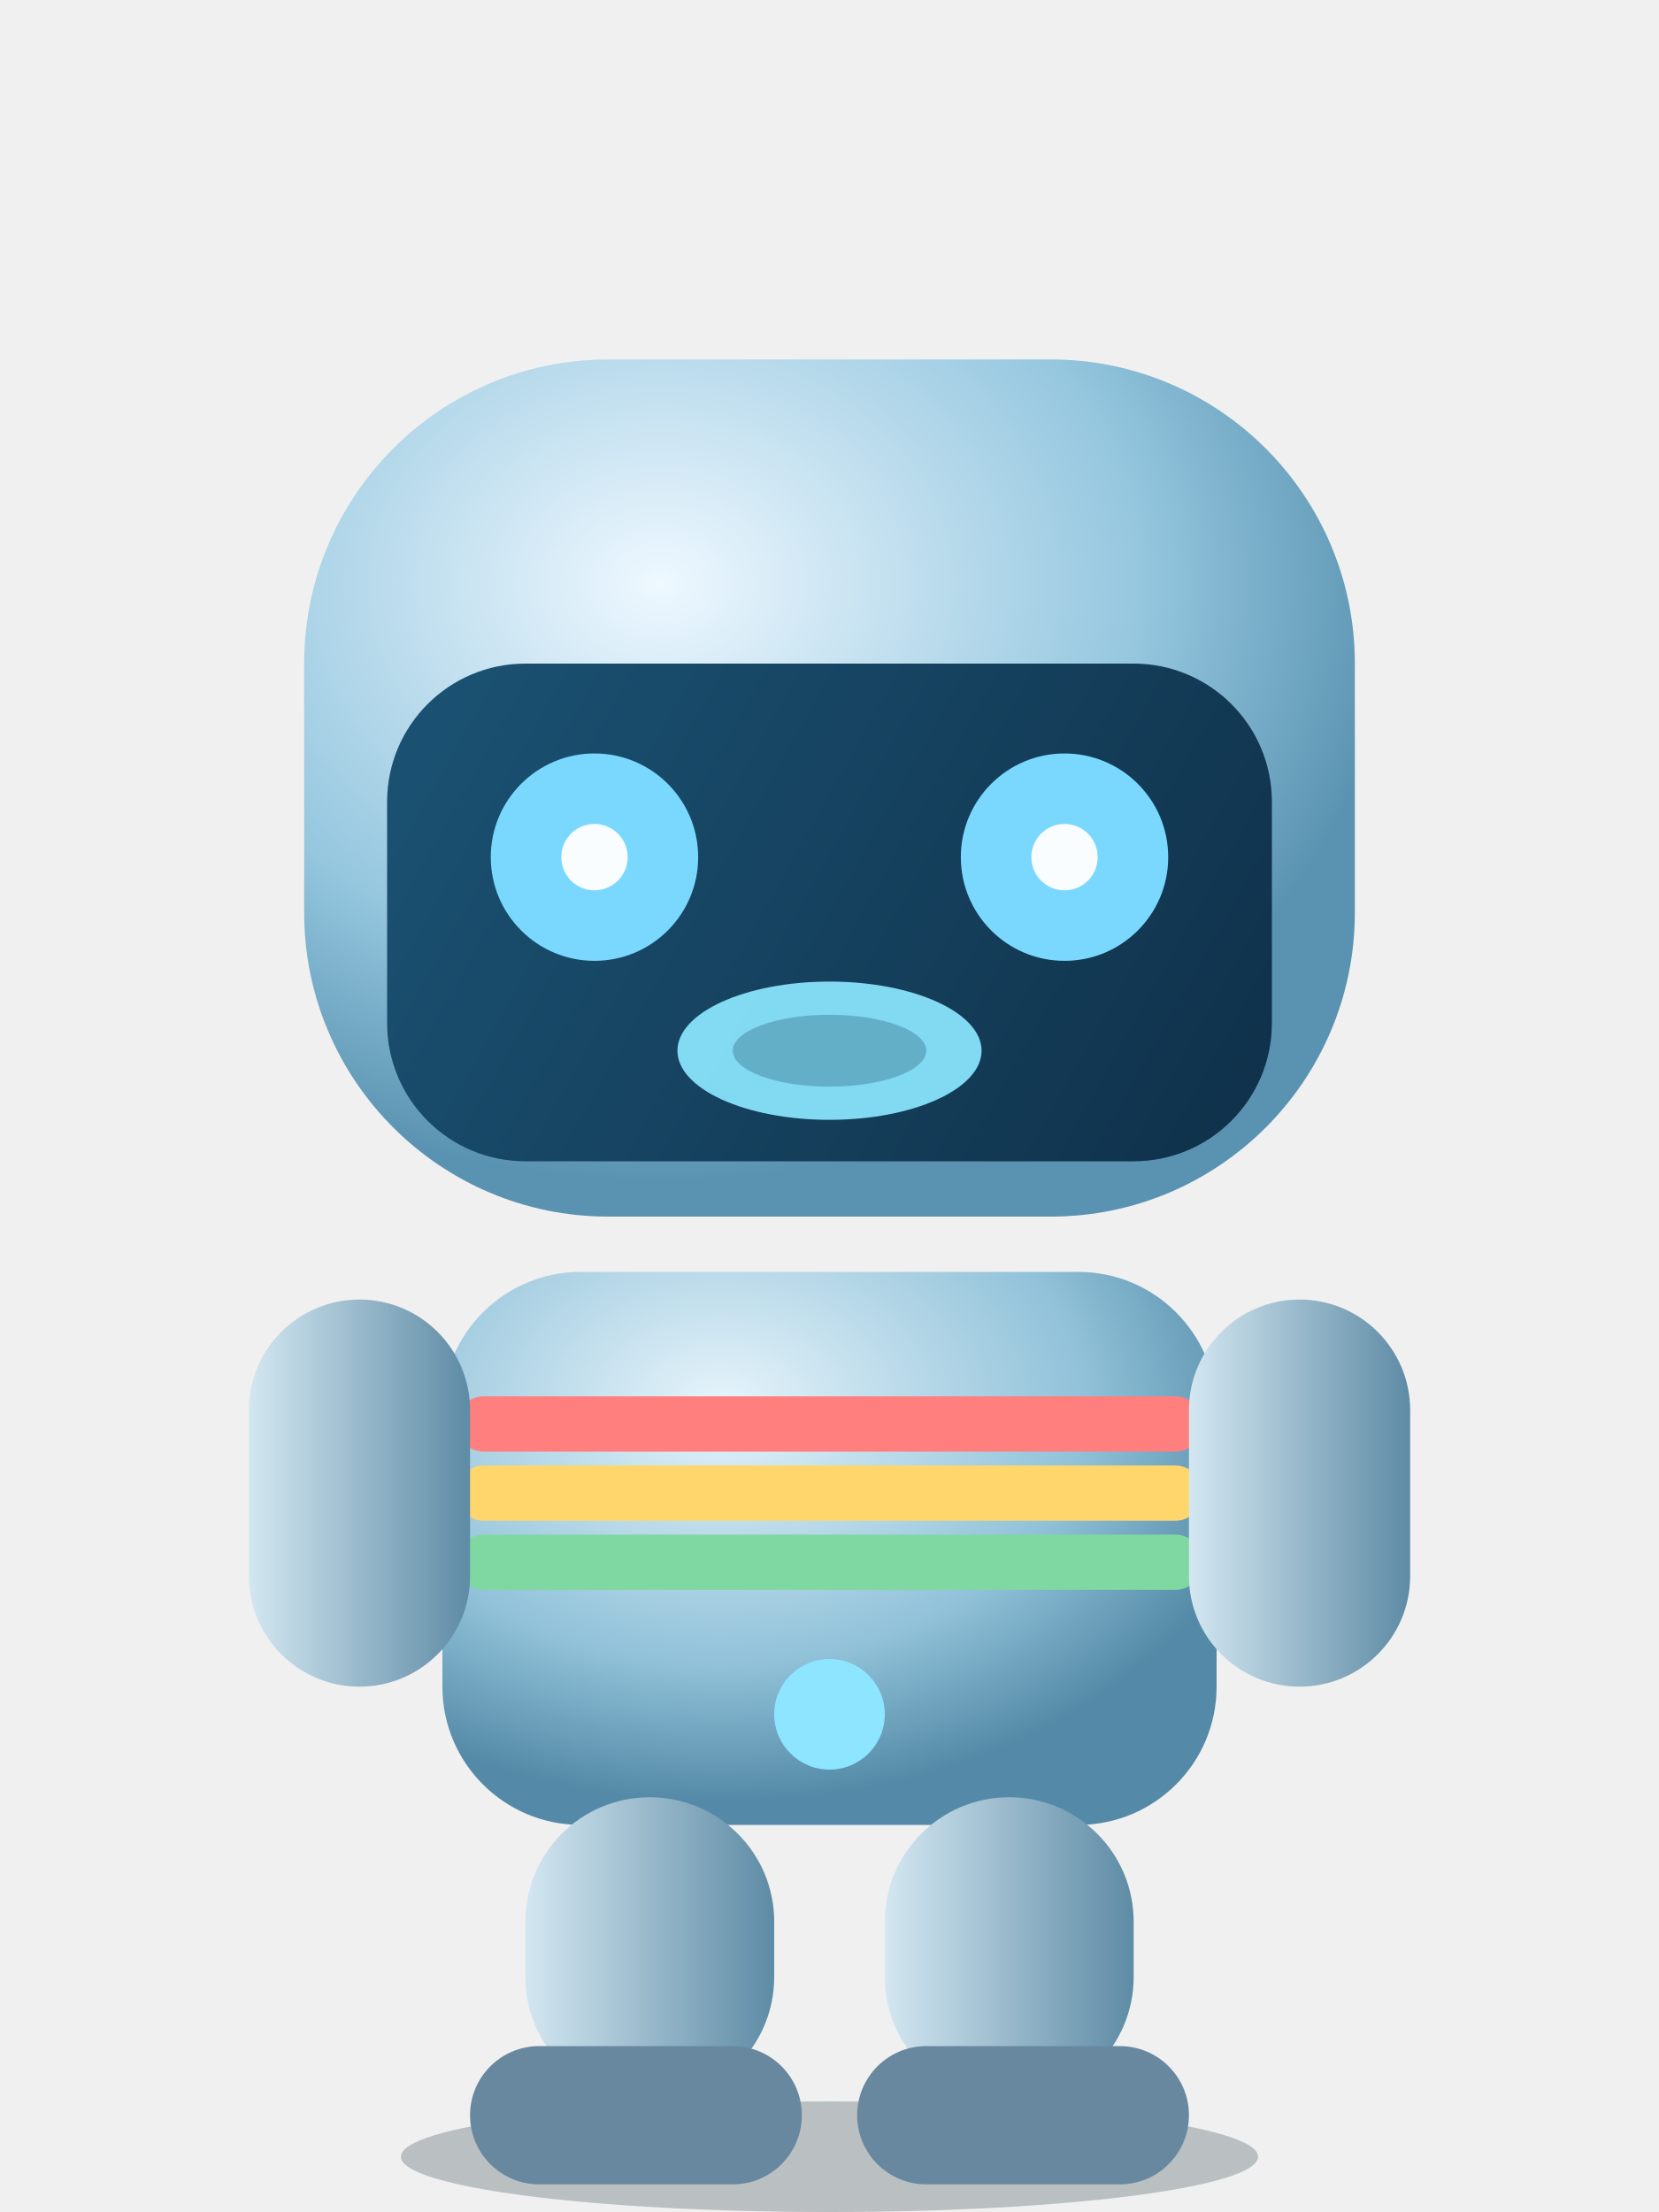
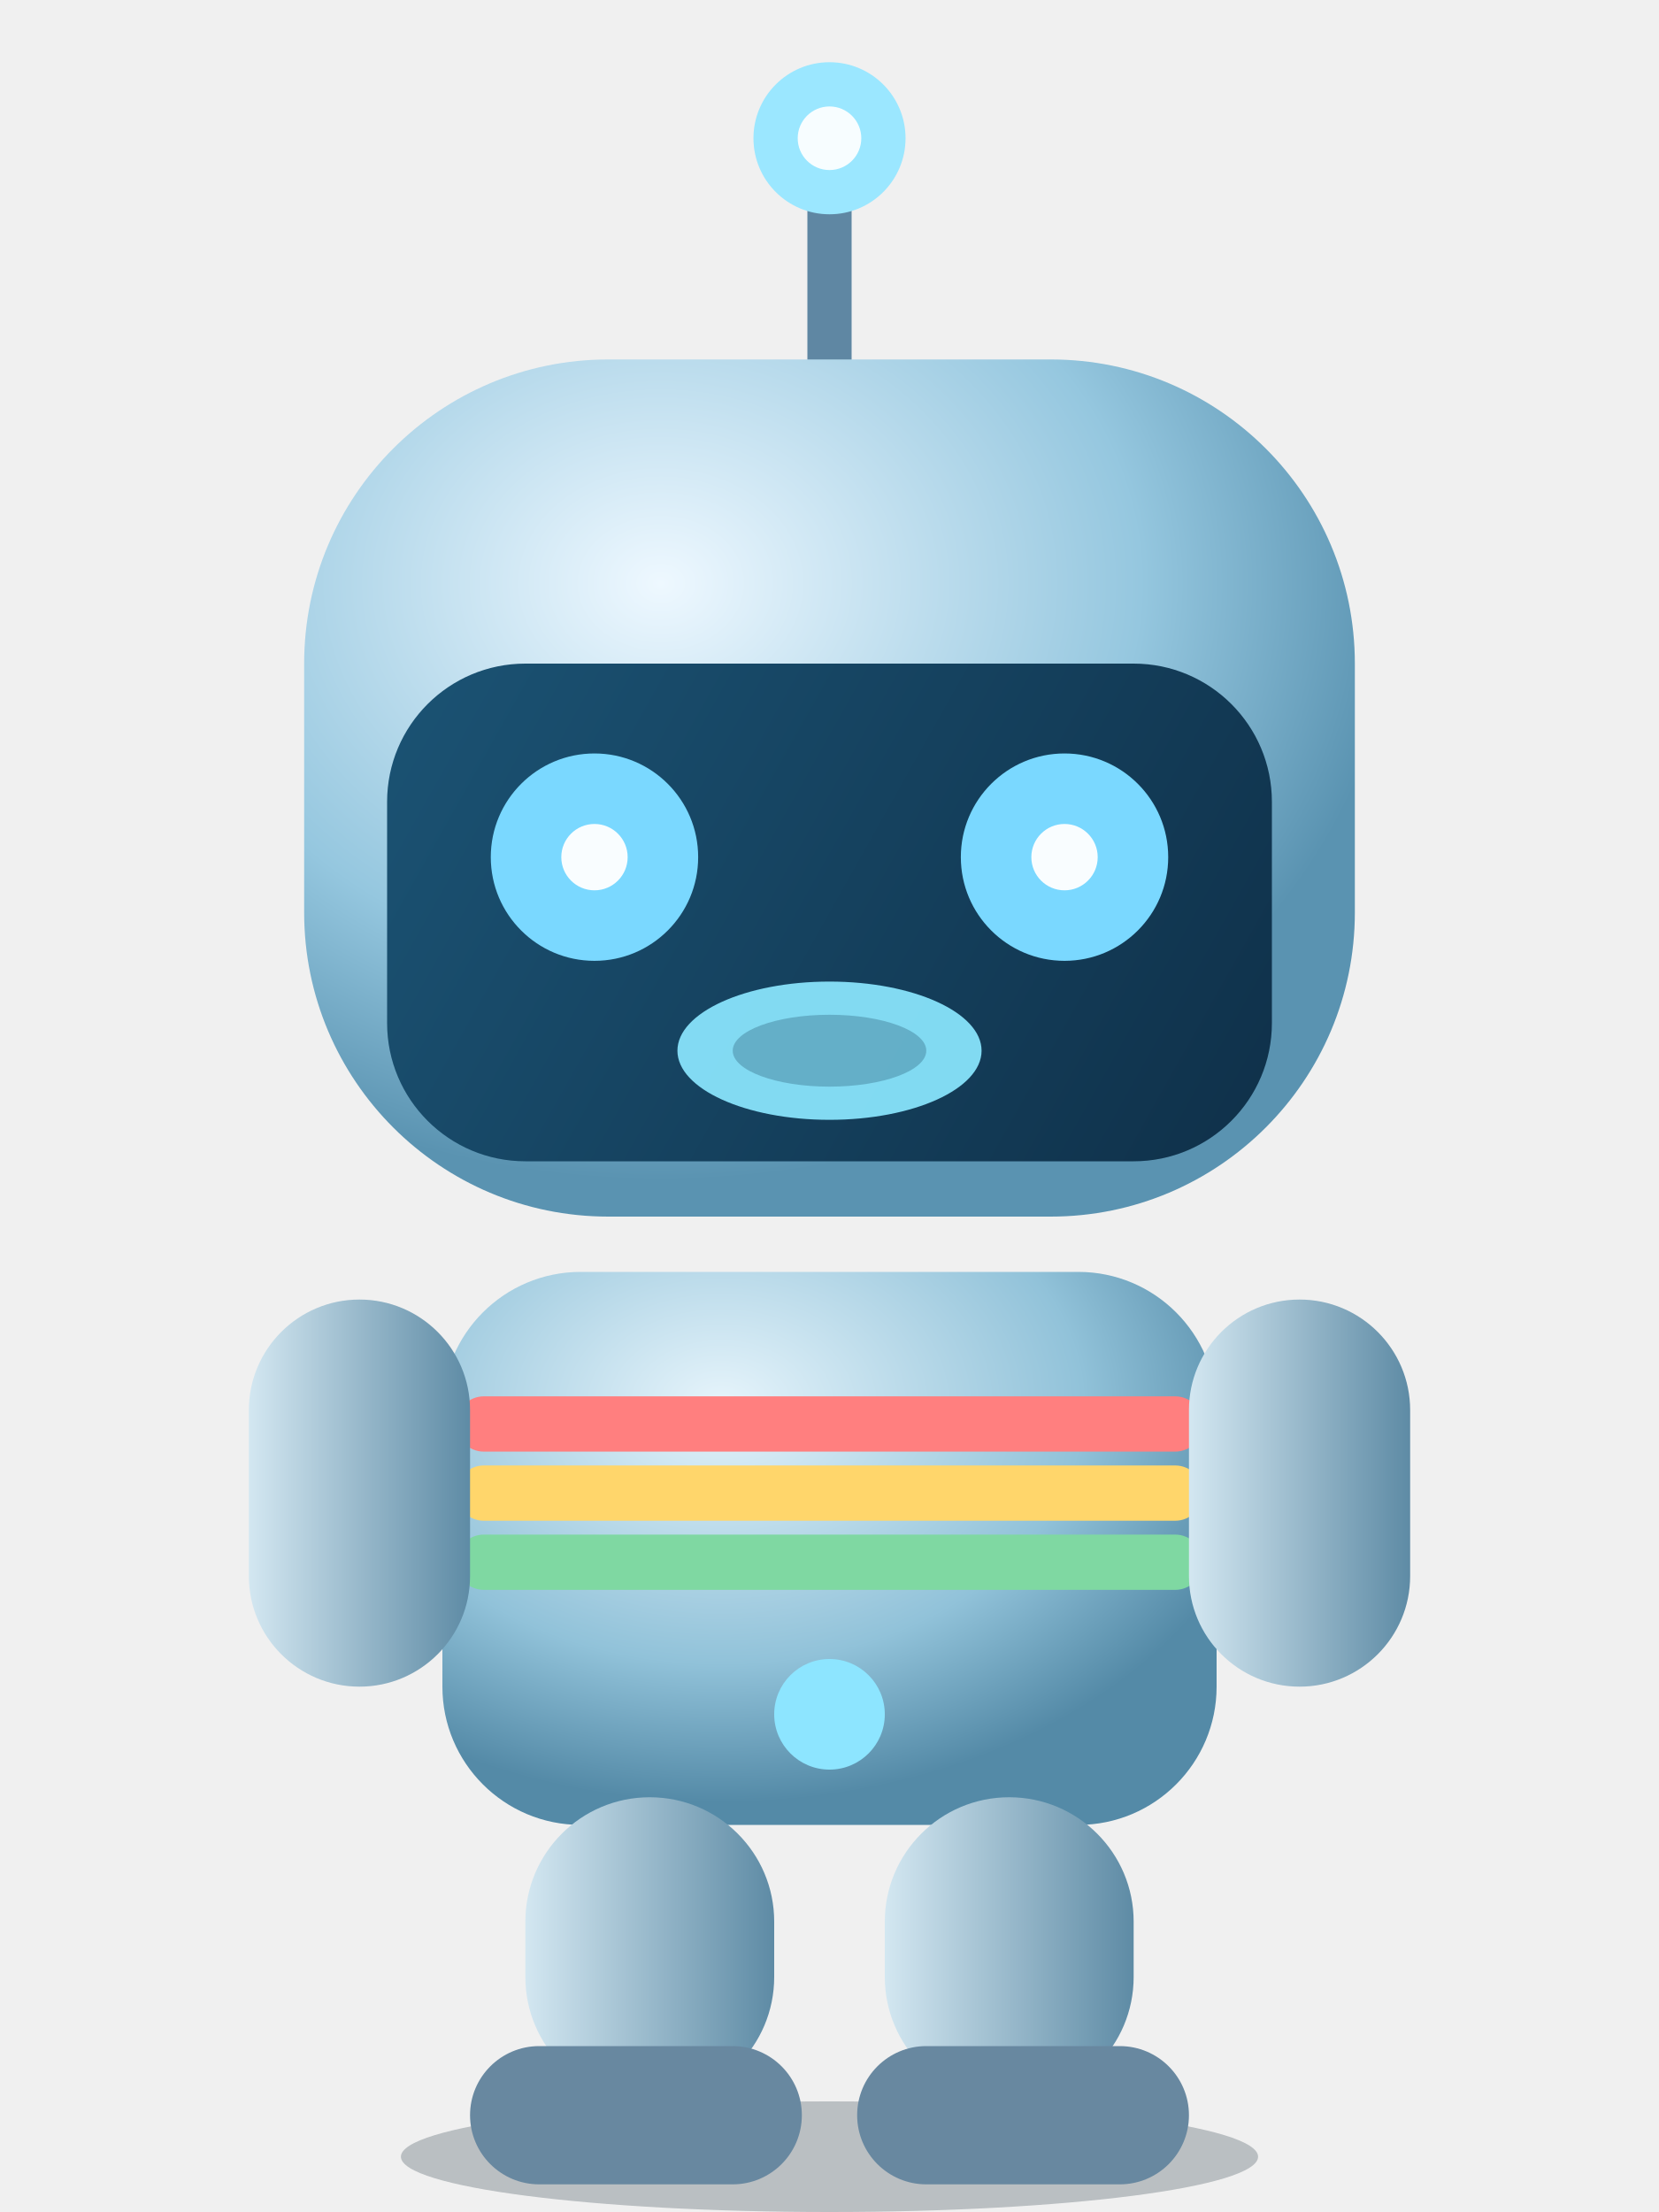
<svg xmlns="http://www.w3.org/2000/svg" width="120" height="160" viewBox="0 0 120 160" fill="none">
  <defs>
    <radialGradient id="head" cx="34%" cy="26%" r="70%">
      <stop offset="0%" stop-color="#eef8ff" />
      <stop offset="65%" stop-color="#95c7df" />
      <stop offset="100%" stop-color="#5a93b1" />
    </radialGradient>
    <radialGradient id="body" cx="36%" cy="24%" r="72%">
      <stop offset="0%" stop-color="#e6f4fb" />
      <stop offset="65%" stop-color="#91c2d9" />
      <stop offset="100%" stop-color="#548aa7" />
    </radialGradient>
    <linearGradient id="visor" x1="28" y1="48" x2="92" y2="84" gradientUnits="userSpaceOnUse">
      <stop offset="0%" stop-color="#1b5374" />
      <stop offset="100%" stop-color="#0f3049" />
    </linearGradient>
    <linearGradient id="limb" x1="0" y1="0" x2="1" y2="0">
      <stop offset="0%" stop-color="#d3e7f1" />
      <stop offset="100%" stop-color="#5e8ba5" />
    </linearGradient>
  </defs>
  <ellipse cx="60" cy="156" rx="31" ry="4" fill="#102331" fill-opacity="0.24" />
  <g>
+     <path d="M60 26 L60 12" stroke="#5f87a3" stroke-width="3.2" stroke-linecap="round" />
+     <circle cx="60" cy="10" r="5.5" fill="#9be7ff" />
+     <circle cx="60" cy="10" r="2.3" fill="#ffffff" fill-opacity="0.92" />
    <rect x="22" y="26" width="76" height="62" rx="22" fill="url(#head)" />
    <rect x="28" y="48" width="64" height="36" rx="10" fill="url(#visor)" />
    <circle cx="43" cy="62" r="7.5" fill="#7ad8ff" />
    <circle cx="43" cy="62" r="2.4" fill="#ffffff" fill-opacity="0.95" />
    <circle cx="77" cy="62" r="7.5" fill="#7ad8ff" />
    <circle cx="77" cy="62" r="2.4" fill="#ffffff" fill-opacity="0.95" />
    <ellipse cx="60" cy="76" rx="11" ry="5" fill="#8be7ff" fill-opacity="0.92" />
    <ellipse cx="60" cy="76" rx="7" ry="2.6" fill="#2d6078" fill-opacity="0.35" />
    <rect x="32" y="92" width="56" height="40" rx="10" fill="url(#body)" />
    <rect x="33" y="101" width="54" height="4" rx="2" fill="#ff7f7f" />
    <rect x="33" y="106" width="54" height="4" rx="2" fill="#ffd66b" />
    <rect x="33" y="111" width="54" height="4" rx="2" fill="#7fd8a2" />
    <circle cx="60" cy="124" r="4" fill="#8de5ff" />
    <rect x="18" y="94" width="16" height="28" rx="8" fill="url(#limb)" />
    <rect x="86" y="94" width="16" height="28" rx="8" fill="url(#limb)" />
    <rect x="38" y="130" width="18" height="22" rx="9" fill="url(#limb)" />
    <rect x="64" y="130" width="18" height="22" rx="9" fill="url(#limb)" />
    <rect x="34" y="148" width="24" height="10" rx="5" fill="#6888a0" />
    <rect x="62" y="148" width="24" height="10" rx="5" fill="#6888a0" />
  </g>
</svg>
